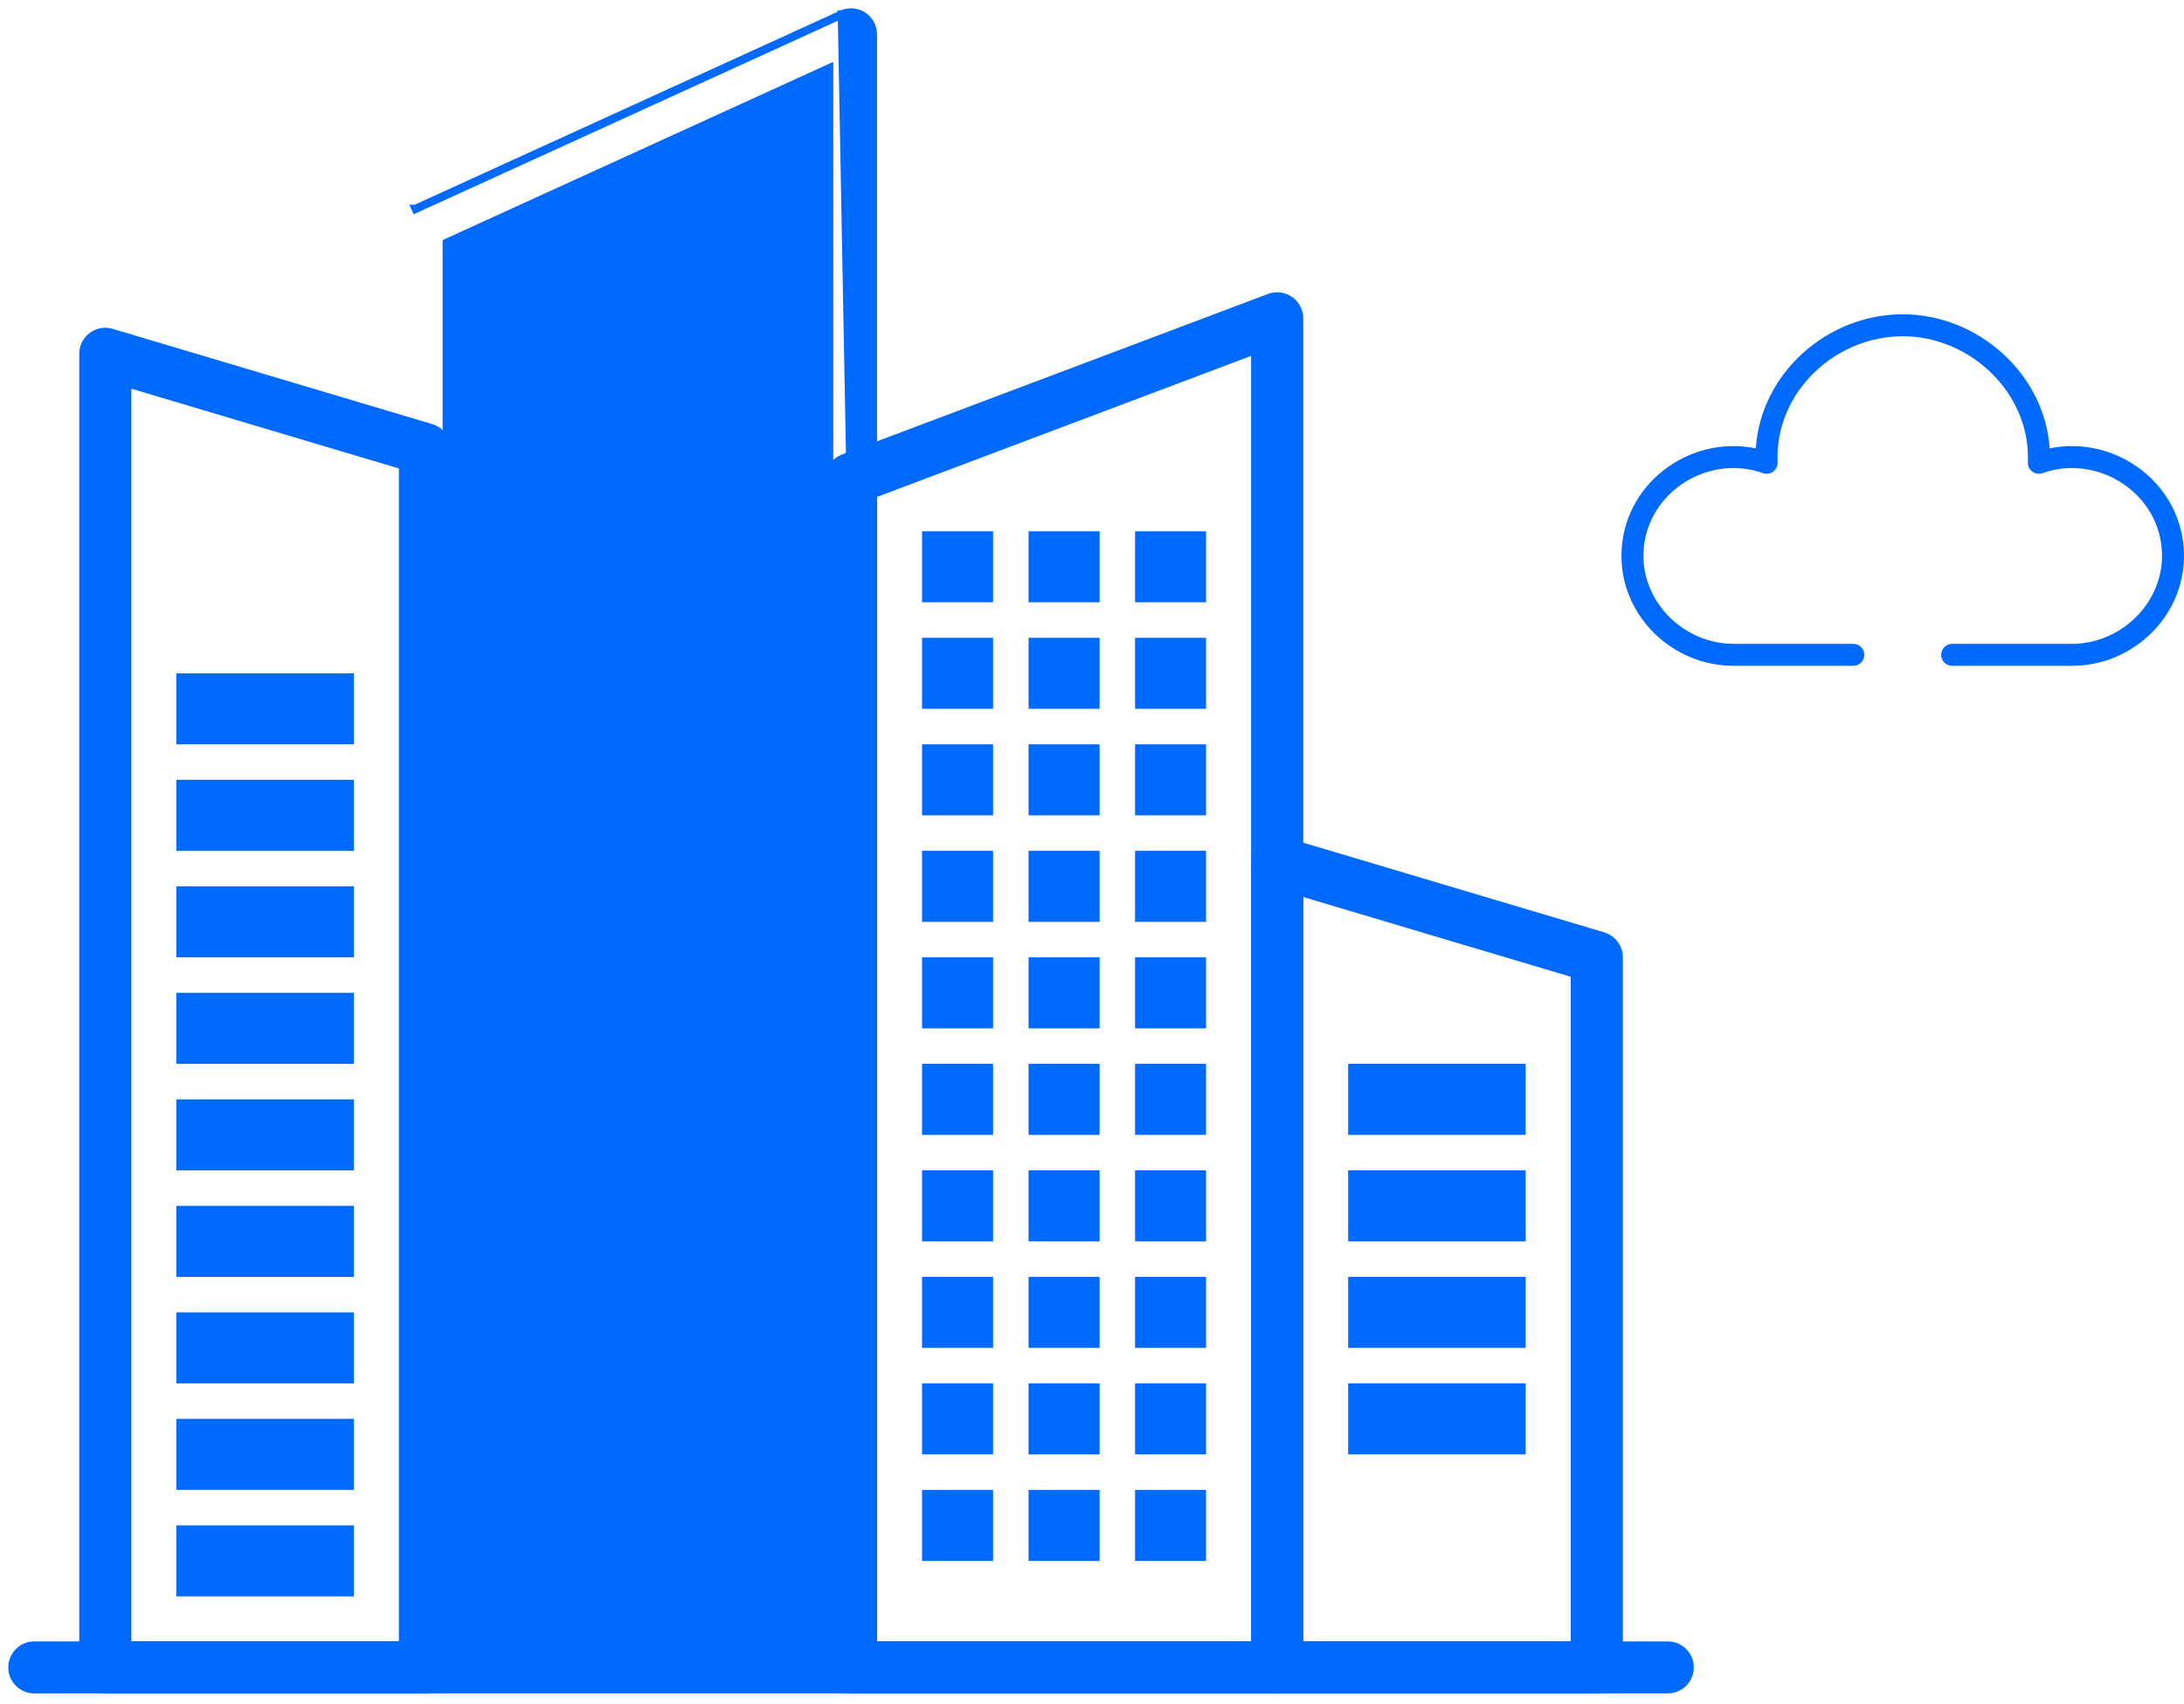
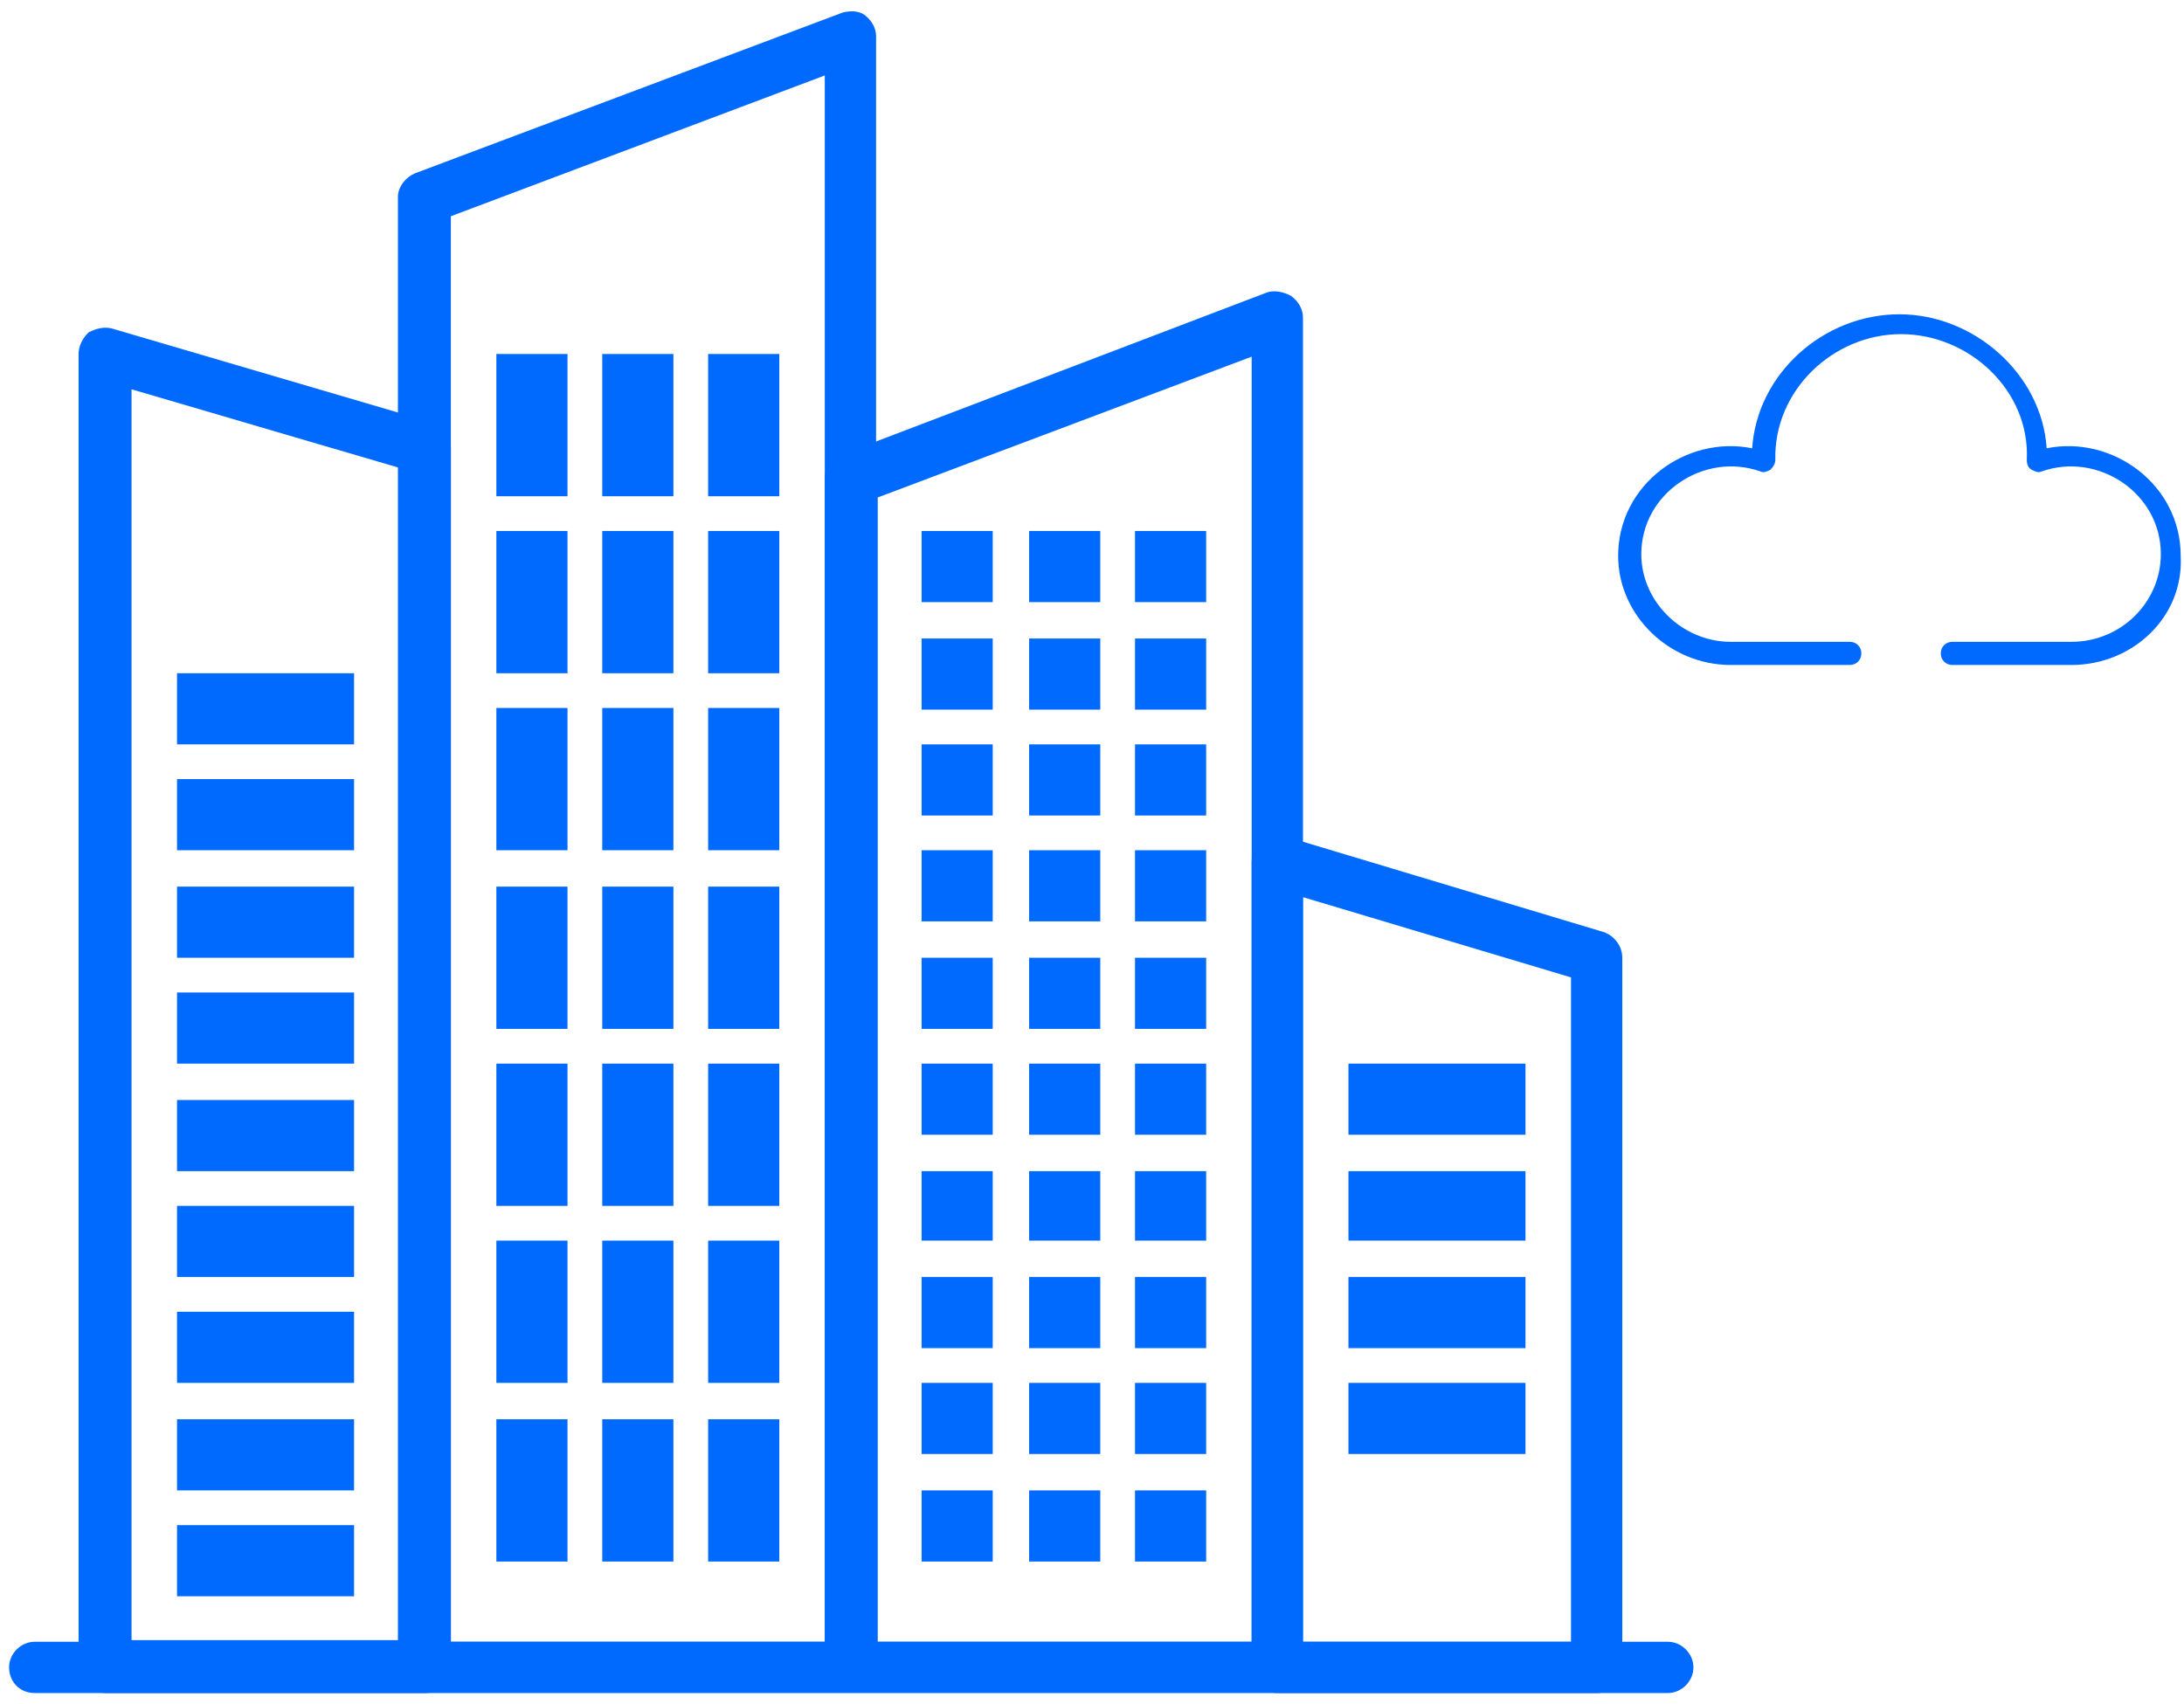
- <svg xmlns="http://www.w3.org/2000/svg" width="132" height="103" viewBox="0 0 132 103" fill="none">
-   <path d="M125.227 40.25H117.988C117.622 40.25 117.324 39.953 117.324 39.586C117.324 39.219 117.622 38.922 117.988 38.922H125.227C128.178 38.922 130.672 36.489 130.672 33.609C130.672 29.88 126.838 27.399 123.449 28.601C123.241 28.675 123.01 28.641 122.833 28.51C122.655 28.379 122.554 28.168 122.564 27.947C122.739 23.789 119.101 20.328 115 20.328C110.868 20.328 107.259 23.765 107.436 27.947C107.446 28.168 107.345 28.379 107.167 28.51C106.99 28.641 106.759 28.675 106.551 28.601C103.137 27.39 99.328 29.903 99.328 33.609C99.328 36.489 101.822 38.922 104.773 38.922H112.012C112.378 38.922 112.676 39.219 112.676 39.586C112.676 39.953 112.378 40.25 112.012 40.25H104.773C101.088 40.25 98 37.267 98 33.609C98 29.303 102.081 26.272 106.12 27.105C106.419 22.567 110.43 19 115 19C119.533 19 123.574 22.58 123.879 27.105C127.915 26.272 132 29.301 132 33.609C132 37.265 128.914 40.25 125.227 40.25Z" fill="#006AFF" />
-   <path d="M6.362 102.123H25.68C26.41 102.123 27.002 101.531 27.002 100.798V27.147C27.002 26.564 26.619 26.046 26.058 25.88L6.743 20.121C6.743 20.121 6.742 20.121 6.742 20.121C6.341 19.998 5.907 20.078 5.574 20.326C5.237 20.575 5.04 20.969 5.04 21.387V100.801C5.04 101.531 5.632 102.123 6.362 102.123ZM24.358 28.133V99.476H7.688V23.162L24.358 28.133Z" fill="#006AFF" stroke="#006AFF" stroke-width="0.5" />
-   <path d="M96.889 56.605L96.888 56.605L77.572 50.846C77.572 50.846 77.572 50.846 77.571 50.846C77.171 50.723 76.737 50.803 76.403 51.051C76.067 51.3 75.87 51.694 75.87 52.112V100.801C75.87 101.531 76.462 102.123 77.192 102.123H96.506C97.237 102.123 97.827 101.531 97.835 100.804V100.801V57.875C97.835 57.287 97.447 56.775 96.889 56.605ZM95.184 58.861V99.476H78.514V53.891L95.184 58.861Z" fill="#006AFF" stroke="#006AFF" stroke-width="0.5" />
-   <path d="M50.969 27.713L50.968 27.713C50.457 27.91 50.113 28.402 50.113 28.951V100.801C50.113 101.531 50.705 102.123 51.435 102.123H77.188C77.921 102.123 78.512 101.531 78.516 100.802V100.801V19.243C78.516 18.809 78.303 18.403 77.945 18.155C77.588 17.905 77.13 17.851 76.725 18.004L50.969 27.713ZM75.866 21.153V99.476H52.757V29.867L75.866 21.153Z" fill="#006AFF" stroke="#006AFF" stroke-width="0.5" />
-   <path d="M50.881 0.869L50.882 0.869C51.29 0.684 51.768 0.715 52.148 0.96C52.526 1.204 52.755 1.622 52.755 2.073V100.8V100.801L50.881 0.869ZM50.881 0.869L25.126 12.622C25.126 12.622 25.126 12.622 25.126 12.622M50.881 0.869L25.126 12.622M25.126 12.622L25.125 12.622L25.229 12.85L25.126 12.622ZM50.111 4.129V99.476H27.002V14.674L50.111 4.129Z" fill="#006AFF" stroke="#006AFF" stroke-width="0.5" />
-   <path d="M2.072 102.123H100.797C101.53 102.123 102.122 101.531 102.122 100.801C102.122 100.071 101.53 99.479 100.8 99.479H2.072C1.342 99.479 0.75 100.071 0.75 100.801C0.75 101.531 1.342 102.123 2.072 102.123Z" fill="#006AFF" stroke="#006AFF" stroke-width="0.5" />
-   <path d="M34.263 21.387H29.972V29.972H34.263V21.387Z" fill="#006AFF" />
-   <path d="M40.7 21.387H36.409V29.972H40.7V21.387Z" fill="#006AFF" />
-   <path d="M47.142 21.387H42.851V29.972H47.142V21.387Z" fill="#006AFF" />
-   <path d="M34.263 32.119H29.972V40.704H34.263V32.119Z" fill="#006AFF" />
-   <path d="M40.7 32.119H36.409V40.704H40.7V32.119Z" fill="#006AFF" />
-   <path d="M47.142 32.119H42.851V40.704H47.142V32.119Z" fill="#006AFF" />
-   <path d="M34.263 42.848H29.972V51.433H34.263V42.848Z" fill="#006AFF" />
-   <path d="M40.7 42.848H36.409V51.433H40.7V42.848Z" fill="#006AFF" />
-   <path d="M47.142 42.848H42.851V51.433H47.142V42.848Z" fill="#006AFF" />
-   <path d="M60.021 32.119H55.727V36.41H60.021V32.119Z" fill="#006AFF" />
-   <path d="M66.46 32.119H62.166V36.41H66.46V32.119Z" fill="#006AFF" />
-   <path d="M72.894 32.119H68.603V36.41H72.894V32.119Z" fill="#006AFF" />
-   <path d="M60.021 38.558H55.727V42.849H60.021V38.558Z" fill="#006AFF" />
-   <path d="M66.46 38.558H62.166V42.849H66.46V38.558Z" fill="#006AFF" />
-   <path d="M72.894 38.558H68.603V42.849H72.894V38.558Z" fill="#006AFF" />
-   <path d="M60.021 44.996H55.727V49.29H60.021V44.996Z" fill="#006AFF" />
-   <path d="M66.46 44.996H62.166V49.29H66.46V44.996Z" fill="#006AFF" />
-   <path d="M72.894 44.996H68.603V49.29H72.894V44.996Z" fill="#006AFF" />
-   <path d="M60.021 51.434H55.727V55.728H60.021V51.434Z" fill="#006AFF" />
-   <path d="M66.46 51.434H62.166V55.728H66.46V51.434Z" fill="#006AFF" />
-   <path d="M72.894 51.434H68.603V55.728H72.894V51.434Z" fill="#006AFF" />
-   <path d="M60.021 57.875H55.727V62.169H60.021V57.875Z" fill="#006AFF" />
-   <path d="M66.46 57.875H62.166V62.169H66.46V57.875Z" fill="#006AFF" />
-   <path d="M72.894 57.875H68.603V62.169H72.894V57.875Z" fill="#006AFF" />
-   <path d="M60.021 64.313H55.727V68.607H60.021V64.313Z" fill="#006AFF" />
-   <path d="M66.46 64.313H62.166V68.607H66.46V64.313Z" fill="#006AFF" />
-   <path d="M72.894 64.313H68.603V68.607H72.894V64.313Z" fill="#006AFF" />
-   <path d="M60.021 70.751H55.727V75.045H60.021V70.751Z" fill="#006AFF" />
-   <path d="M66.46 70.751H62.166V75.045H66.46V70.751Z" fill="#006AFF" />
-   <path d="M72.894 70.751H68.603V75.045H72.894V70.751Z" fill="#006AFF" />
-   <path d="M92.211 64.313H81.482V68.607H92.211V64.313Z" fill="#006AFF" />
-   <path d="M92.211 70.751H81.482V75.045H92.211V70.751Z" fill="#006AFF" />
-   <path d="M92.211 77.189H81.482V81.484H92.211V77.189Z" fill="#006AFF" />
-   <path d="M21.39 40.704H10.657V44.998H21.39V40.704Z" fill="#006AFF" />
-   <path d="M21.39 47.142H10.657V51.437H21.39V47.142Z" fill="#006AFF" />
-   <path d="M21.39 53.58H10.657V57.874H21.39V53.58Z" fill="#006AFF" />
-   <path d="M21.39 60.018H10.657V64.312H21.39V60.018Z" fill="#006AFF" />
-   <path d="M21.39 66.46H10.657V70.751H21.39V66.46Z" fill="#006AFF" />
-   <path d="M21.39 72.898H10.657V77.192H21.39V72.898Z" fill="#006AFF" />
-   <path d="M21.39 79.336H10.657V83.63H21.39V79.336Z" fill="#006AFF" />
-   <path d="M21.39 85.774H10.657V90.068H21.39V85.774Z" fill="#006AFF" />
-   <path d="M21.39 92.215H10.657V96.506H21.39V92.215Z" fill="#006AFF" />
-   <path d="M92.211 83.63H81.482V87.921H92.211V83.63Z" fill="#006AFF" />
-   <path d="M60.021 77.189H55.727V81.484H60.021V77.189Z" fill="#006AFF" />
-   <path d="M66.46 77.189H62.166V81.484H66.46V77.189Z" fill="#006AFF" />
-   <path d="M72.894 77.189H68.603V81.484H72.894V77.189Z" fill="#006AFF" />
-   <path d="M60.021 83.63H55.727V87.921H60.021V83.63Z" fill="#006AFF" />
-   <path d="M66.46 83.63H62.166V87.921H66.46V83.63Z" fill="#006AFF" />
-   <path d="M72.894 83.63H68.603V87.921H72.894V83.63Z" fill="#006AFF" />
-   <path d="M60.021 90.069H55.727V94.363H60.021V90.069Z" fill="#006AFF" />
-   <path d="M66.46 90.069H62.166V94.363H66.46V90.069Z" fill="#006AFF" />
-   <path d="M72.894 90.069H68.603V94.363H72.894V90.069Z" fill="#006AFF" />
-   <path d="M34.263 53.58H29.972V62.166H34.263V53.58Z" fill="#006AFF" />
-   <path d="M40.7 53.58H36.409V62.166H40.7V53.58Z" fill="#006AFF" />
-   <path d="M47.142 53.58H42.851V62.166H47.142V53.58Z" fill="#006AFF" />
-   <path d="M34.263 64.313H29.972V72.898H34.263V64.313Z" fill="#006AFF" />
-   <path d="M40.7 64.313H36.409V72.898H40.7V64.313Z" fill="#006AFF" />
-   <path d="M47.142 64.313H42.851V72.898H47.142V64.313Z" fill="#006AFF" />
-   <path d="M34.263 75.045H29.972V83.63H34.263V75.045Z" fill="#006AFF" />
-   <path d="M40.7 75.045H36.409V83.63H40.7V75.045Z" fill="#006AFF" />
-   <path d="M47.142 75.045H42.851V83.63H47.142V75.045Z" fill="#006AFF" />
-   <path d="M34.263 85.774H29.972V94.359H34.263V85.774Z" fill="#006AFF" />
-   <path d="M40.7 85.774H36.409V94.359H40.7V85.774Z" fill="#006AFF" />
-   <path d="M47.142 85.774H42.851V94.359H47.142V85.774Z" fill="#006AFF" />
+ <svg xmlns="http://www.w3.org/2000/svg" version="1.1" id="Layer_1" x="0px" y="0px" viewBox="0 0 132 103" style="enable-background:new 0 0 132 103;" xml:space="preserve">
+   <style type="text/css">
+ 	.st0{fill:#006AFF;}
+ 	.st1{fill:#006AFF;stroke:#006AFF;stroke-width:0.5;}
+ </style>
+   <path class="st0" d="M125.2,40.2H118c-0.4,0-0.7-0.3-0.7-0.7c0-0.4,0.3-0.7,0.7-0.7h7.2c3,0,5.4-2.4,5.4-5.3c0-3.7-3.8-6.2-7.2-5  c-0.2,0.1-0.4,0-0.6-0.1c-0.2-0.1-0.3-0.3-0.3-0.6c0.2-4.2-3.5-7.6-7.6-7.6c-4.1,0-7.7,3.4-7.6,7.6c0,0.2-0.1,0.4-0.3,0.6  c-0.2,0.1-0.4,0.2-0.6,0.1c-3.4-1.2-7.2,1.3-7.2,5c0,2.9,2.5,5.3,5.4,5.3h7.2c0.4,0,0.7,0.3,0.7,0.7c0,0.4-0.3,0.7-0.7,0.7h-7.2  c-3.7,0-6.8-3-6.8-6.6c0-4.3,4.1-7.3,8.1-6.5c0.3-4.5,4.3-8.1,8.9-8.1c4.5,0,8.6,3.6,8.9,8.1c4-0.8,8.1,2.2,8.1,6.5  C132,37.3,128.9,40.2,125.2,40.2z" />
+   <path class="st1" d="M6.4,102.1h19.3c0.7,0,1.3-0.6,1.3-1.3V27.1c0-0.6-0.4-1.1-0.9-1.3L6.7,20.1c0,0,0,0,0,0  c-0.4-0.1-0.8,0-1.2,0.2C5.2,20.6,5,21,5,21.4v79.4C5,101.5,5.6,102.1,6.4,102.1z M24.4,28.1v71.3H7.7V23.2L24.4,28.1z" />
+   <path class="st1" d="M96.9,56.6L96.9,56.6l-19.3-5.8c0,0,0,0,0,0c-0.4-0.1-0.8,0-1.2,0.2c-0.3,0.2-0.5,0.6-0.5,1.1v48.7  c0,0.7,0.6,1.3,1.3,1.3h19.3c0.7,0,1.3-0.6,1.3-1.3v0V57.9C97.8,57.3,97.4,56.8,96.9,56.6z M95.2,58.9v40.6H78.5V53.9L95.2,58.9z" />
+   <path class="st1" d="M51,27.7L51,27.7c-0.5,0.2-0.9,0.7-0.9,1.2v71.8c0,0.7,0.6,1.3,1.3,1.3h25.8c0.7,0,1.3-0.6,1.3-1.3v0V19.2  c0-0.4-0.2-0.8-0.6-1.1c-0.4-0.2-0.8-0.3-1.2-0.2L51,27.7z M75.9,21.2v78.3H52.8V29.9L75.9,21.2z" />
+   <path class="st1" d="M25.2,10.7L25.2,10.7c-0.5,0.2-0.9,0.7-0.9,1.2v88.8c0,0.7,0.6,1.3,1.3,1.3h25.8c0.7,0,1.3-0.6,1.3-1.3v0V2.2  c0-0.4-0.2-0.8-0.6-1.1C51.8,0.9,51.4,0.9,51,1L25.2,10.7z M50.1,4.2v95.3H27V12.9L50.1,4.2z" />
+   <path class="st1" d="M2.1,102.1h98.7c0.7,0,1.3-0.6,1.3-1.3c0-0.7-0.6-1.3-1.3-1.3H2.1c-0.7,0-1.3,0.6-1.3,1.3  C0.8,101.5,1.3,102.1,2.1,102.1z" />
+   <path class="st0" d="M34.3,21.4H30V30h4.3V21.4z" />
+   <path class="st0" d="M40.7,21.4h-4.3V30h4.3V21.4z" />
+   <path class="st0" d="M47.1,21.4h-4.3V30h4.3V21.4z" />
+   <path class="st0" d="M34.3,32.1H30v8.6h4.3V32.1z" />
+   <path class="st0" d="M40.7,32.1h-4.3v8.6h4.3V32.1z" />
+   <path class="st0" d="M47.1,32.1h-4.3v8.6h4.3V32.1z" />
+   <path class="st0" d="M34.3,42.8H30v8.6h4.3V42.8z" />
+   <path class="st0" d="M40.7,42.8h-4.3v8.6h4.3V42.8z" />
+   <path class="st0" d="M47.1,42.8h-4.3v8.6h4.3V42.8z" />
+   <path class="st0" d="M60,32.1h-4.3v4.3H60V32.1z" />
+   <path class="st0" d="M66.5,32.1h-4.3v4.3h4.3V32.1z" />
+   <path class="st0" d="M72.9,32.1h-4.3v4.3h4.3V32.1z" />
+   <path class="st0" d="M60,38.6h-4.3v4.3H60V38.6z" />
+   <path class="st0" d="M66.5,38.6h-4.3v4.3h4.3V38.6z" />
+   <path class="st0" d="M72.9,38.6h-4.3v4.3h4.3V38.6z" />
+   <path class="st0" d="M60,45h-4.3v4.3H60V45z" />
+   <path class="st0" d="M66.5,45h-4.3v4.3h4.3V45z" />
+   <path class="st0" d="M72.9,45h-4.3v4.3h4.3V45z" />
+   <path class="st0" d="M60,51.4h-4.3v4.3H60V51.4z" />
+   <path class="st0" d="M66.5,51.4h-4.3v4.3h4.3V51.4z" />
+   <path class="st0" d="M72.9,51.4h-4.3v4.3h4.3V51.4z" />
+   <path class="st0" d="M60,57.9h-4.3v4.3H60V57.9z" />
+   <path class="st0" d="M66.5,57.9h-4.3v4.3h4.3V57.9z" />
+   <path class="st0" d="M72.9,57.9h-4.3v4.3h4.3V57.9z" />
+   <path class="st0" d="M60,64.3h-4.3v4.3H60V64.3z" />
+   <path class="st0" d="M66.5,64.3h-4.3v4.3h4.3V64.3z" />
+   <path class="st0" d="M72.9,64.3h-4.3v4.3h4.3V64.3z" />
+   <path class="st0" d="M60,70.8h-4.3V75H60V70.8z" />
+   <path class="st0" d="M66.5,70.8h-4.3V75h4.3V70.8z" />
+   <path class="st0" d="M72.9,70.8h-4.3V75h4.3V70.8z" />
+   <path class="st0" d="M92.2,64.3H81.5v4.3h10.7V64.3z" />
+   <path class="st0" d="M92.2,70.8H81.5V75h10.7V70.8z" />
+   <path class="st0" d="M92.2,77.2H81.5v4.3h10.7V77.2z" />
+   <path class="st0" d="M21.4,40.7H10.7V45h10.7V40.7z" />
+   <path class="st0" d="M21.4,47.1H10.7v4.3h10.7V47.1z" />
+   <path class="st0" d="M21.4,53.6H10.7v4.3h10.7V53.6z" />
+   <path class="st0" d="M21.4,60H10.7v4.3h10.7V60z" />
+   <path class="st0" d="M21.4,66.5H10.7v4.3h10.7V66.5z" />
+   <path class="st0" d="M21.4,72.9H10.7v4.3h10.7V72.9z" />
+   <path class="st0" d="M21.4,79.3H10.7v4.3h10.7V79.3z" />
+   <path class="st0" d="M21.4,85.8H10.7v4.3h10.7V85.8z" />
+   <path class="st0" d="M21.4,92.2H10.7v4.3h10.7V92.2z" />
+   <path class="st0" d="M92.2,83.6H81.5v4.3h10.7V83.6z" />
+   <path class="st0" d="M60,77.2h-4.3v4.3H60V77.2z" />
+   <path class="st0" d="M66.5,77.2h-4.3v4.3h4.3V77.2z" />
+   <path class="st0" d="M72.9,77.2h-4.3v4.3h4.3V77.2z" />
+   <path class="st0" d="M60,83.6h-4.3v4.3H60V83.6z" />
+   <path class="st0" d="M66.5,83.6h-4.3v4.3h4.3V83.6z" />
+   <path class="st0" d="M72.9,83.6h-4.3v4.3h4.3V83.6z" />
+   <path class="st0" d="M60,90.1h-4.3v4.3H60V90.1z" />
+   <path class="st0" d="M66.5,90.1h-4.3v4.3h4.3V90.1z" />
+   <path class="st0" d="M72.9,90.1h-4.3v4.3h4.3V90.1z" />
+   <path class="st0" d="M34.3,53.6H30v8.6h4.3V53.6z" />
+   <path class="st0" d="M40.7,53.6h-4.3v8.6h4.3V53.6z" />
+   <path class="st0" d="M47.1,53.6h-4.3v8.6h4.3V53.6z" />
+   <path class="st0" d="M34.3,64.3H30v8.6h4.3V64.3z" />
+   <path class="st0" d="M40.7,64.3h-4.3v8.6h4.3V64.3z" />
+   <path class="st0" d="M47.1,64.3h-4.3v8.6h4.3V64.3z" />
+   <path class="st0" d="M34.3,75H30v8.6h4.3V75z" />
+   <path class="st0" d="M40.7,75h-4.3v8.6h4.3V75z" />
+   <path class="st0" d="M47.1,75h-4.3v8.6h4.3V75z" />
+   <path class="st0" d="M34.3,85.8H30v8.6h4.3V85.8z" />
+   <path class="st0" d="M40.7,85.8h-4.3v8.6h4.3V85.8z" />
+   <path class="st0" d="M47.1,85.8h-4.3v8.6h4.3V85.8z" />
</svg>
